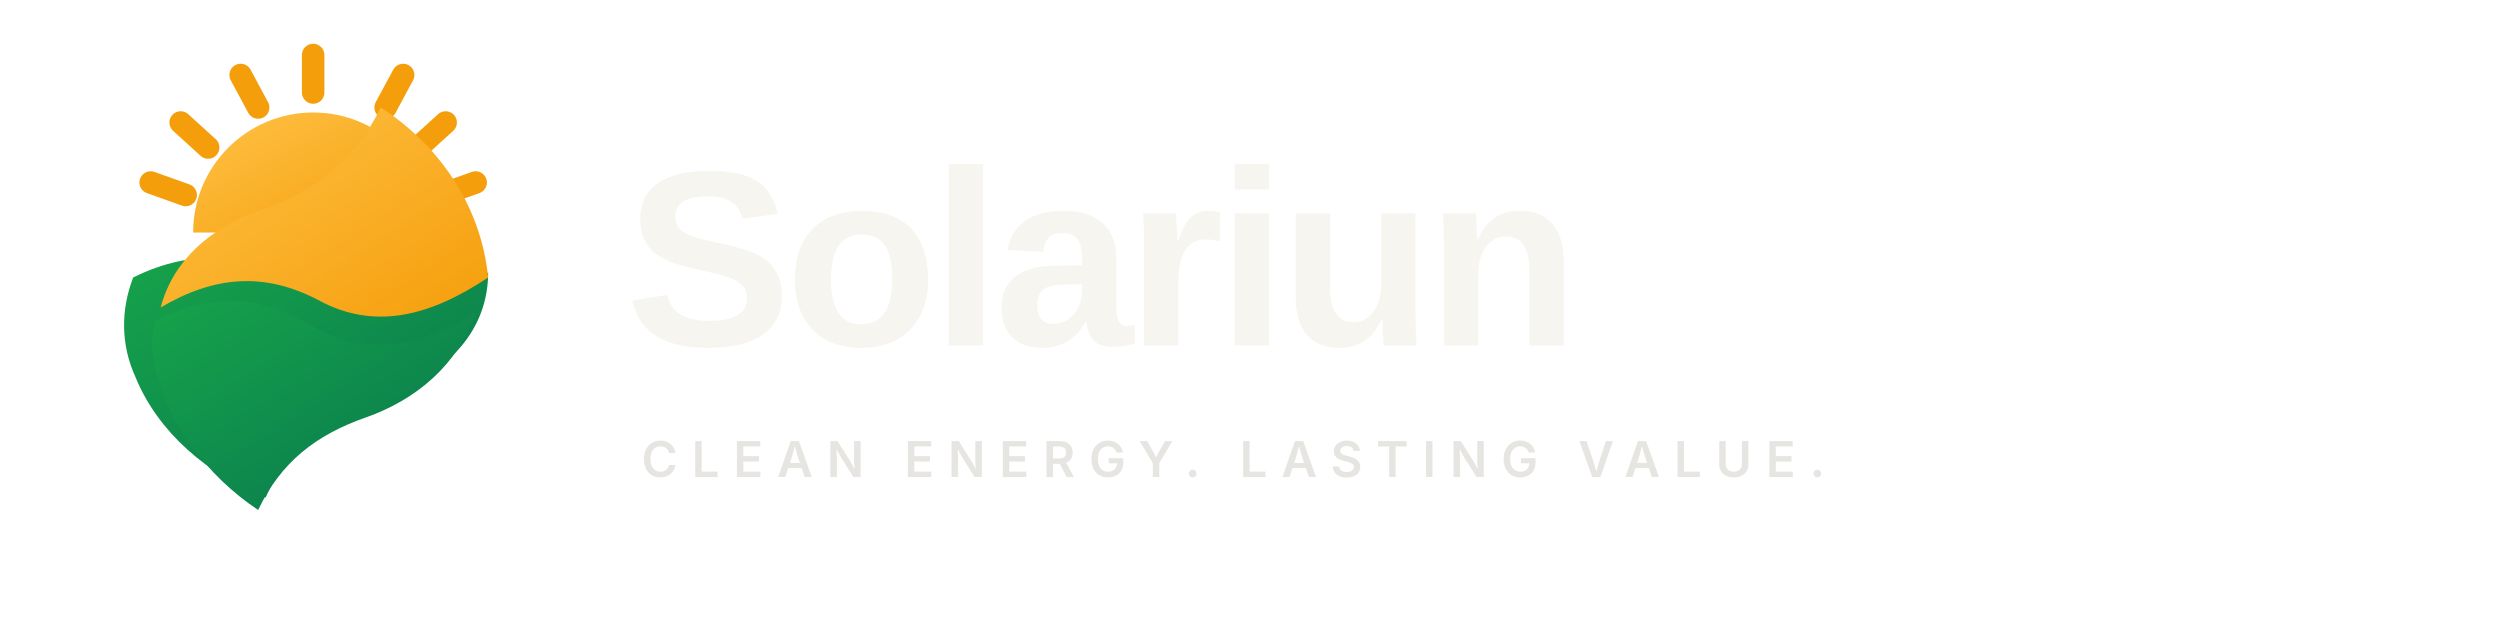
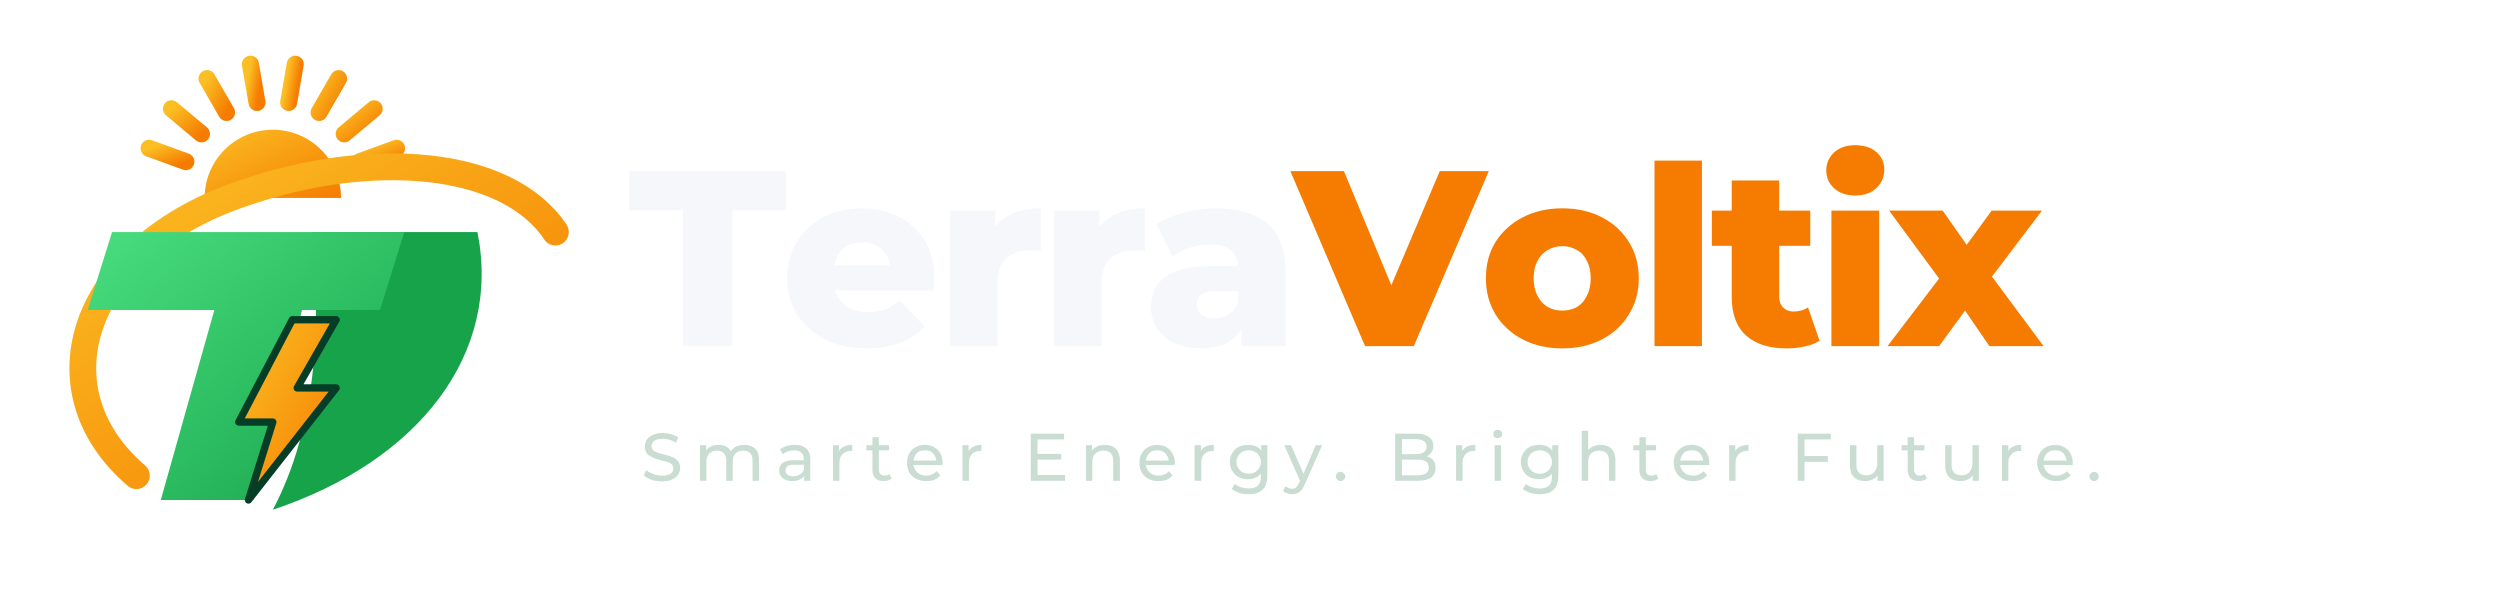
- <svg xmlns="http://www.w3.org/2000/svg" viewBox="0 0 760 190" role="img" aria-labelledby="title">
+ <svg xmlns="http://www.w3.org/2000/svg" viewBox="0 0 780 190" role="img" aria-labelledby="t">
  <defs>
-     <linearGradient id="gold" x1="0" y1="0" x2="1" y2="1">
-       <stop offset="0" stop-color="#FFC247" />
-       <stop offset="1" stop-color="#F59E0B" />
+     <linearGradient id="lg" x1="0" y1="0" x2="1" y2="1">
+       <stop offset="0" stop-color="#22C55E" />
+       <stop offset="1" stop-color="#0B5D3B" />
    </linearGradient>
-     <linearGradient id="green" x1="0" y1="0" x2="1" y2="1">
-       <stop offset="0" stop-color="#16A34A" />
-       <stop offset="1" stop-color="#08764F" />
+     <linearGradient id="lgd" x1="0" y1="0" x2="1" y2="1">
+       <stop offset="0" stop-color="#4ADE80" />
+       <stop offset="1" stop-color="#16A34A" />
+     </linearGradient>
+     <linearGradient id="lo" x1="0" y1="0" x2="1" y2="1">
+       <stop offset="0" stop-color="#FBBF24" />
+       <stop offset="1" stop-color="#F57C00" />
    </linearGradient>
  </defs>
-   <g transform="translate(4 0) scale(.76)">
-     <path d="M72 93a48 48 0 0 1 96 0Z" fill="url(#gold)" />
-     <g stroke="#F59E0B" stroke-width="9" stroke-linecap="round">
-       <path d="M120 22v15" />
-       <path d="M91 30l7 13" />
-       <path d="M67 49l11 10" />
-       <path d="M55 73l14 5" />
-       <path d="M149 43l7-13" />
-       <path d="M162 59l11-10" />
-       <path d="M171 78l14-5" />
+   <g transform="translate(0 4) scale(.76)">
+     <g stroke="url(#lo)" stroke-width="7" stroke-linecap="round">
+       <line x1="76.3" y1="61.1" x2="61.2" y2="55.6" />
+       <line x1="82.7" y1="49.7" x2="70.4" y2="39.4" />
+       <line x1="93.0" y1="40.9" x2="85.0" y2="27.0" />
+       <line x1="105.5" y1="36.8" x2="102.8" y2="21.1" />
+       <line x1="118.5" y1="36.8" x2="121.2" y2="21.1" />
+       <line x1="131.0" y1="40.9" x2="139.0" y2="27.0" />
+       <line x1="141.3" y1="49.7" x2="153.6" y2="39.4" />
+       <line x1="147.7" y1="61.1" x2="162.8" y2="55.6" />
    </g>
-     <path d="M48 111 C72 99 96 101 119 114 C141 127 161 126 190 109 C190 132 174 149 151 157 C129 165 111 176 101 199 C78 190 58 173 49 151 C43 138 43 124 48 111Z" fill="url(#green)" />
-     <path d="M190 111 C166 127 144 132 122 120 C101 109 81 110 59 123 C64 104 79 91 99 84 C120 77 137 64 147 43 C169 57 187 81 190 111Z" fill="url(#gold)" />
-     <path d="M57 128 C79 117 99 118 119 130 C141 143 162 139 185 125 C178 146 161 160 141 167 C121 174 107 185 98 204 C77 190 62 169 57 148 C55 141 55 134 57 128Z" fill="url(#green)" />
+     <path d="M84 76a28 28 0 0 1 56 0Z" fill="url(#lo)" />
+     <path d="M56 190C14 154 34 96 100 74C152 56 208 60 228 90" fill="none" stroke="url(#lo)" stroke-width="11" stroke-linecap="round" />
+     <path d="M128 90H196C206 140 172 184 112 204C130 170 132 128 128 90Z" fill="#16A34A" />
+     <path d="M46 90H166L156 122H124L104 200H66L88 122H36Z" fill="url(#lgd)" />
+     <path d="M120 126 98 168h14l-10 32 36-46h-16l16-28Z" fill="url(#lo)" stroke="#063D27" stroke-width="3" stroke-linejoin="round" />
  </g>
-   <text x="190" y="105" font-family="Montserrat, Arial, sans-serif" font-size="76" font-weight="700" letter-spacing="-2" fill="#F7F5EF">Solariun</text>
-   <text x="195" y="145" font-family="Inter, Arial, sans-serif" font-size="15" font-weight="600" letter-spacing="4.2" fill="#E7E5E1">CLEAN ENERGY. LASTING VALUE.</text>
+   <path fill="#F5F7FA" d="M213.1 108.0V65.6H196.3V53.4H245.2V65.6H228.5V108.0Z M270.4 108.7Q263.0 108.7 257.4 105.9Q251.8 103.0 248.7 98.1Q245.6 93.1 245.6 86.8Q245.6 80.5 248.6 75.5Q251.6 70.6 256.9 67.8Q262.2 65.0 268.9 65.0Q275.1 65.0 280.3 67.6Q285.4 70.1 288.5 75.0Q291.5 79.9 291.5 86.9Q291.5 87.7 291.4 88.7Q291.3 89.7 291.3 90.6H260.5Q260.8 91.8 261.5 92.7Q262.7 95.0 265.1 96.2Q267.6 97.4 270.9 97.4Q274.0 97.4 276.3 96.5Q278.5 95.6 280.7 93.7L288.5 101.8Q285.4 105.2 281.0 106.9Q276.5 108.7 270.4 108.7ZM260.3 82.8H277.6Q277.4 81.2 276.8 80.0Q275.6 77.9 273.6 76.7Q271.6 75.6 269.0 75.6Q266.3 75.6 264.3 76.7Q262.3 77.9 261.2 80.0Q260.6 81.3 260.3 82.8Z M296.4 108.0V65.7H310.5V70.8Q312.1 68.8 314.5 67.4Q318.7 65.0 324.7 65.0V78.4Q323.7 78.2 322.9 78.2Q322.2 78.1 321.3 78.1Q316.8 78.1 314.0 80.6Q311.2 83.0 311.2 88.6V108.0Z M328.9 108.0V65.7H343.0V70.8Q344.7 68.8 347.0 67.4Q351.2 65.0 357.2 65.0V78.4Q356.2 78.2 355.5 78.2Q354.7 78.1 353.9 78.1Q349.4 78.1 346.5 80.6Q343.7 83.0 343.7 88.6V108.0Z M387.3 108.0V102.5Q386.0 105.0 383.8 106.4Q380.3 108.7 374.8 108.7Q369.7 108.7 366.2 107.0Q362.7 105.3 360.9 102.3Q359.1 99.3 359.1 95.7Q359.1 91.8 361.0 88.9Q363.0 86.1 367.2 84.6Q371.3 83.0 377.9 83.0H386.3Q386.1 80.0 384.2 78.2Q382.0 76.3 377.3 76.3Q374.3 76.3 371.1 77.3Q368.0 78.3 365.8 80.0L360.8 69.9Q364.4 67.6 369.5 66.3Q374.5 65.0 379.5 65.0Q389.8 65.0 395.4 69.7Q401.1 74.5 401.1 84.5V108.0ZM386.3 90.8H379.9Q376.3 90.8 374.8 91.9Q373.4 93.1 373.4 95.1Q373.4 97.0 374.9 98.2Q376.4 99.3 378.9 99.3Q381.4 99.3 383.4 98.1Q385.3 96.9 386.3 94.4Z" />
+   <path fill="#F57C00" d="M425.9 108.0 402.6 53.4H419.3L434.1 89.0L449.2 53.4H464.5L441.1 108.0Z M487.4 108.7Q480.5 108.7 475.1 105.9Q469.7 103.1 466.6 98.1Q463.6 93.2 463.6 86.8Q463.6 80.4 466.6 75.5Q469.7 70.6 475.1 67.8Q480.5 65.0 487.4 65.0Q494.4 65.0 499.8 67.8Q505.2 70.6 508.2 75.5Q511.3 80.4 511.3 86.8Q511.3 93.2 508.2 98.1Q505.2 103.1 499.8 105.9Q494.4 108.7 487.4 108.7ZM487.4 96.9Q490.0 96.9 492.0 95.8Q494.0 94.6 495.1 92.3Q496.3 90.0 496.3 86.8Q496.3 83.6 495.1 81.4Q494.0 79.1 492.0 78.0Q490.0 76.8 487.4 76.8Q484.9 76.8 482.9 78.0Q480.9 79.1 479.7 81.4Q478.5 83.6 478.5 86.8Q478.5 90.0 479.7 92.3Q480.9 94.6 482.9 95.8Q484.9 96.9 487.4 96.9Z M516.2 108.0V50.1H531.0V108.0Z M557.4 108.7Q549.3 108.7 544.8 104.7Q540.3 100.7 540.3 92.6V76.7H534.1V65.7H540.3V56.3H555.1V65.7H564.8V76.7H555.1V92.4Q555.1 94.7 556.3 95.9Q557.6 97.2 559.5 97.2Q562.2 97.2 564.1 95.9L567.7 106.3Q565.9 107.5 563.1 108.1Q560.4 108.7 557.4 108.7Z M571.4 108.0V65.7H586.3V108.0ZM578.8 61.0Q574.8 61.0 572.3 58.8Q569.8 56.5 569.8 53.2Q569.8 49.8 572.3 47.5Q574.8 45.3 578.8 45.3Q582.9 45.3 585.4 47.4Q587.9 49.6 587.9 52.9Q587.9 56.4 585.4 58.7Q583.0 61.0 578.8 61.0Z M588.9 108.0 605.0 86.9 589.4 65.7H606.1L613.6 76.4L621.4 65.7H637.1L621.5 86.3L637.6 108.0H620.7L613.1 96.9L605.0 108.0Z" />
+   <path fill="#C9DDD2" d="M206.5 150.2Q204.8 150.2 203.3 149.7Q201.7 149.1 200.9 148.3L201.6 146.7Q202.5 147.4 203.8 147.9Q205.1 148.4 206.5 148.4Q207.8 148.4 208.6 148.1Q209.4 147.8 209.7 147.3Q210.1 146.8 210.1 146.1Q210.1 145.4 209.6 144.9Q209.1 144.4 208.3 144.2Q207.6 143.9 206.6 143.7Q205.7 143.4 204.7 143.2Q203.8 142.9 203.0 142.4Q202.2 142.0 201.7 141.3Q201.2 140.5 201.2 139.3Q201.2 138.2 201.8 137.2Q202.4 136.3 203.7 135.7Q204.9 135.1 206.8 135.1Q208.1 135.1 209.4 135.5Q210.6 135.8 211.6 136.4L210.9 138.1Q209.9 137.5 208.9 137.2Q207.8 136.9 206.8 136.9Q205.6 136.9 204.8 137.2Q204.0 137.5 203.6 138.1Q203.3 138.6 203.3 139.2Q203.3 140.0 203.8 140.5Q204.3 140.9 205.1 141.2Q205.8 141.5 206.8 141.7Q207.7 141.9 208.7 142.2Q209.6 142.5 210.4 142.9Q211.2 143.4 211.7 144.1Q212.2 144.8 212.2 146.0Q212.2 147.1 211.6 148.1Q211.0 149.0 209.7 149.6Q208.4 150.2 206.5 150.2Z M218.4 150.0V138.9H220.3V140.5Q220.8 139.8 221.6 139.4Q222.7 138.8 224.1 138.8Q225.7 138.8 226.9 139.5Q227.6 140.0 228.0 140.8Q228.5 140.1 229.3 139.5Q230.6 138.8 232.3 138.8Q233.6 138.8 234.6 139.3Q235.7 139.8 236.3 140.9Q236.8 142.0 236.8 143.6V150.0H234.8V143.8Q234.8 142.2 234.1 141.4Q233.3 140.6 231.9 140.6Q230.9 140.6 230.2 141.0Q229.4 141.4 229.0 142.2Q228.6 143.0 228.6 144.3V150.0H226.6V143.8Q226.6 142.2 225.8 141.4Q225.1 140.6 223.7 140.6Q222.7 140.6 222.0 141.0Q221.2 141.4 220.8 142.2Q220.4 143.0 220.4 144.3V150.0Z M250.9 150.0V148.5Q250.5 149.1 249.7 149.5Q248.7 150.1 247.2 150.1Q246.0 150.1 245.0 149.7Q244.1 149.3 243.6 148.5Q243.1 147.8 243.1 146.8Q243.1 145.9 243.5 145.2Q243.9 144.5 244.9 144.0Q245.9 143.6 247.6 143.6H250.8V143.2Q250.8 141.9 250.0 141.2Q249.3 140.5 247.8 140.5Q246.8 140.5 245.8 140.8Q244.9 141.2 244.2 141.7L243.4 140.2Q244.3 139.5 245.5 139.1Q246.7 138.8 248.0 138.8Q250.3 138.8 251.5 139.9Q252.8 141.0 252.8 143.3V150.0ZM250.8 145.0H247.6Q246.1 145.0 245.6 145.5Q245.1 146.1 245.1 146.8Q245.1 147.6 245.7 148.1Q246.4 148.6 247.5 148.6Q248.7 148.6 249.5 148.1Q250.4 147.6 250.8 146.6Z M259.9 150.0V138.9H261.8V140.7Q262.3 139.9 263.2 139.4Q264.3 138.8 265.9 138.8V140.7Q265.8 140.7 265.7 140.7H265.4Q263.8 140.7 262.9 141.7Q261.9 142.6 261.9 144.5V150.0Z M275.7 150.1Q274.1 150.1 273.1 149.2Q272.2 148.3 272.2 146.6V140.5H270.3V138.9H272.2V136.4H274.2V138.9H277.4V140.5H274.2V146.6Q274.2 147.5 274.7 147.9Q275.1 148.4 276.0 148.4Q276.9 148.4 277.5 147.9L278.2 149.3Q277.7 149.7 277.1 149.9Q276.4 150.1 275.7 150.1Z M289.0 150.1Q287.2 150.1 285.8 149.4Q284.5 148.7 283.7 147.4Q283.0 146.1 283.0 144.4Q283.0 142.8 283.7 141.5Q284.4 140.2 285.7 139.5Q287.0 138.8 288.6 138.8Q290.2 138.8 291.4 139.5Q292.7 140.2 293.4 141.5Q294.1 142.8 294.1 144.5Q294.1 144.6 294.1 144.8Q294.0 145.0 294.0 145.1H285.0Q285.1 145.9 285.5 146.5Q286.0 147.4 286.9 147.9Q287.8 148.4 289.0 148.4Q290.0 148.4 290.8 148.0Q291.6 147.7 292.2 147.0L293.4 148.3Q292.6 149.2 291.5 149.7Q290.4 150.1 289.0 150.1ZM285.0 143.7H292.1Q292.1 142.9 291.7 142.3Q291.3 141.4 290.4 140.9Q289.6 140.5 288.6 140.5Q287.5 140.5 286.7 140.9Q285.9 141.4 285.4 142.3Q285.1 142.9 285.0 143.7Z M300.3 150.0V138.9H302.2V140.7Q302.7 139.9 303.6 139.4Q304.7 138.8 306.2 138.8V140.7Q306.1 140.7 306.0 140.7H305.8Q304.2 140.7 303.2 141.7Q302.3 142.6 302.3 144.5V150.0Z M321.6 150.0V135.3H332.0V137.1H323.7V141.6H331.1V143.4H323.7V148.2H332.3V150.0Z M338.8 150.0V138.9H340.7V140.6Q341.2 139.8 342.1 139.4Q343.2 138.8 344.7 138.8Q346.1 138.8 347.1 139.3Q348.2 139.8 348.8 140.9Q349.4 142.0 349.4 143.6V150.0H347.3V143.8Q347.3 142.2 346.6 141.4Q345.8 140.6 344.3 140.6Q343.3 140.6 342.5 141.0Q341.7 141.4 341.2 142.2Q340.8 143.0 340.8 144.3V150.0Z M361.4 150.1Q359.7 150.1 358.3 149.4Q357.0 148.7 356.2 147.4Q355.5 146.1 355.5 144.4Q355.5 142.8 356.2 141.5Q356.9 140.2 358.2 139.5Q359.5 138.8 361.1 138.8Q362.7 138.8 363.9 139.5Q365.1 140.2 365.8 141.5Q366.6 142.8 366.6 144.5Q366.6 144.6 366.5 144.8Q366.5 145.0 366.5 145.1H357.5Q357.6 145.9 358.0 146.5Q358.5 147.4 359.4 147.9Q360.3 148.4 361.5 148.4Q362.5 148.4 363.3 148.0Q364.1 147.7 364.7 147.0L365.8 148.3Q365.1 149.2 364.0 149.7Q362.8 150.1 361.4 150.1ZM357.5 143.7H364.6Q364.6 142.9 364.2 142.3Q363.7 141.4 362.9 140.9Q362.1 140.5 361.1 140.5Q360.0 140.5 359.2 140.9Q358.4 141.4 357.9 142.3Q357.6 142.9 357.5 143.7Z M372.7 150.0V138.9H374.7V140.7Q375.1 139.9 376.0 139.4Q377.1 138.8 378.7 138.8V140.7Q378.6 140.7 378.5 140.7H378.3Q376.7 140.7 375.7 141.7Q374.8 142.6 374.8 144.5V150.0Z M389.6 154.2Q388.1 154.2 386.7 153.8Q385.2 153.3 384.3 152.5L385.3 151.0Q386.1 151.7 387.2 152.0Q388.3 152.4 389.6 152.4Q391.5 152.4 392.5 151.5Q393.4 150.6 393.4 148.7V147.8Q392.8 148.5 392.0 148.9Q390.8 149.5 389.4 149.5Q387.8 149.5 386.5 148.9Q385.2 148.2 384.5 147.0Q383.7 145.7 383.7 144.1Q383.7 142.5 384.5 141.3Q385.2 140.1 386.5 139.4Q387.8 138.8 389.4 138.8Q390.8 138.8 392.0 139.3Q392.9 139.8 393.5 140.6V138.9H395.4V148.5Q395.4 151.4 393.9 152.8Q392.5 154.2 389.6 154.2ZM389.6 147.8Q390.7 147.8 391.6 147.3Q392.4 146.8 392.9 146.0Q393.4 145.2 393.4 144.1Q393.4 143.1 392.9 142.3Q392.4 141.4 391.6 141.0Q390.7 140.5 389.6 140.5Q388.5 140.5 387.6 141.0Q386.8 141.4 386.3 142.3Q385.8 143.1 385.8 144.1Q385.8 145.2 386.3 146.0Q386.8 146.8 387.6 147.3Q388.5 147.8 389.6 147.8Z M403.1 154.2Q402.3 154.2 401.6 153.9Q400.8 153.7 400.3 153.2L401.1 151.7Q401.6 152.1 402.1 152.3Q402.6 152.5 403.1 152.5Q403.9 152.5 404.3 152.1Q404.8 151.7 405.2 150.8L405.6 150.0L400.7 138.9H402.8L406.7 147.8L410.5 138.9H412.5L407.1 151.1Q406.6 152.3 406.0 153.0Q405.4 153.6 404.7 153.9Q404.0 154.2 403.1 154.2Z M418.3 150.1Q417.7 150.1 417.3 149.7Q416.8 149.3 416.8 148.7Q416.8 148.0 417.3 147.6Q417.7 147.2 418.3 147.2Q418.8 147.2 419.2 147.6Q419.7 148.0 419.7 148.7Q419.7 149.3 419.2 149.7Q418.8 150.1 418.3 150.1Z M435.3 150.0V135.3H441.9Q444.4 135.3 445.8 136.3Q447.2 137.3 447.2 139.1Q447.2 140.3 446.6 141.1Q446.1 141.9 445.2 142.4Q445.2 142.4 445.2 142.4Q445.5 142.5 445.8 142.6Q446.8 143.1 447.4 143.9Q447.9 144.8 447.9 146.0Q447.9 147.9 446.5 149.0Q445.1 150.0 442.3 150.0ZM437.4 148.3H442.2Q444.0 148.3 444.9 147.7Q445.8 147.1 445.8 145.9Q445.8 144.6 444.9 144.0Q444.0 143.4 442.2 143.4H437.4ZM437.4 141.7H441.7Q443.3 141.7 444.2 141.1Q445.1 140.5 445.1 139.4Q445.1 138.2 444.2 137.6Q443.3 137.0 441.7 137.0H437.4Z M454.3 150.0V138.9H456.2V140.7Q456.7 139.9 457.6 139.4Q458.7 138.8 460.3 138.8V140.7Q460.2 140.7 460.1 140.7H459.8Q458.2 140.7 457.3 141.7Q456.3 142.6 456.3 144.5V150.0Z M466.3 150.0V138.9H468.3V150.0ZM467.3 136.7Q466.7 136.7 466.3 136.4Q465.9 136.0 465.9 135.4Q465.9 134.9 466.3 134.5Q466.7 134.1 467.3 134.1Q467.9 134.1 468.3 134.5Q468.7 134.8 468.7 135.4Q468.7 136.0 468.3 136.3Q467.9 136.7 467.3 136.7Z M480.4 154.2Q478.9 154.2 477.5 153.8Q476.0 153.3 475.1 152.5L476.1 151.0Q476.9 151.7 478.0 152.0Q479.1 152.4 480.4 152.4Q482.3 152.4 483.3 151.5Q484.2 150.6 484.2 148.7V147.8Q483.6 148.5 482.8 148.9Q481.6 149.5 480.2 149.5Q478.6 149.5 477.3 148.9Q476.0 148.2 475.3 147.0Q474.5 145.7 474.5 144.1Q474.5 142.5 475.3 141.3Q476.0 140.1 477.3 139.4Q478.6 138.8 480.2 138.8Q481.6 138.8 482.8 139.3Q483.7 139.8 484.3 140.6V138.9H486.2V148.5Q486.2 151.4 484.7 152.8Q483.3 154.2 480.4 154.2ZM480.4 147.8Q481.5 147.8 482.4 147.3Q483.3 146.8 483.7 146.0Q484.2 145.2 484.2 144.1Q484.2 143.1 483.7 142.3Q483.3 141.4 482.4 141.0Q481.5 140.5 480.4 140.5Q479.3 140.5 478.4 141.0Q477.6 141.4 477.1 142.3Q476.6 143.1 476.6 144.1Q476.6 145.2 477.1 146.0Q477.6 146.8 478.4 147.3Q479.3 147.8 480.4 147.8Z M493.5 150.0V134.4H495.5V140.4Q496.0 139.8 496.8 139.4Q497.9 138.8 499.4 138.8Q500.8 138.8 501.8 139.3Q502.8 139.8 503.4 140.9Q504.0 142.0 504.0 143.6V150.0H502.0V143.8Q502.0 142.2 501.2 141.4Q500.4 140.6 499.0 140.6Q497.9 140.6 497.1 141.0Q496.3 141.4 495.9 142.2Q495.5 143.0 495.5 144.3V150.0Z M515.0 150.1Q513.3 150.1 512.4 149.2Q511.5 148.3 511.5 146.6V140.5H509.6V138.9H511.5V136.4H513.5V138.9H516.7V140.5H513.5V146.6Q513.5 147.5 513.9 147.9Q514.4 148.4 515.2 148.4Q516.2 148.4 516.8 147.9L517.4 149.3Q517.0 149.7 516.3 149.9Q515.7 150.1 515.0 150.1Z M528.2 150.1Q526.4 150.1 525.1 149.4Q523.7 148.7 523.0 147.4Q522.2 146.1 522.2 144.4Q522.2 142.8 522.9 141.5Q523.7 140.2 524.9 139.5Q526.2 138.8 527.8 138.8Q529.4 138.8 530.7 139.5Q531.9 140.2 532.6 141.5Q533.3 142.8 533.3 144.5Q533.3 144.6 533.3 144.8Q533.3 145.0 533.3 145.1H524.2Q524.3 145.9 524.7 146.5Q525.2 147.4 526.1 147.9Q527.1 148.4 528.3 148.4Q529.3 148.4 530.1 148.0Q530.9 147.7 531.5 147.0L532.6 148.3Q531.8 149.2 530.7 149.7Q529.6 150.1 528.2 150.1ZM524.2 143.7H531.4Q531.3 142.9 531.0 142.3Q530.5 141.4 529.7 140.9Q528.9 140.5 527.8 140.5Q526.8 140.5 525.9 140.9Q525.1 141.4 524.7 142.3Q524.3 142.9 524.2 143.7Z M539.5 150.0V138.9H541.4V140.7Q541.9 139.9 542.8 139.4Q543.9 138.8 545.5 138.8V140.7Q545.4 140.7 545.3 140.7H545.0Q543.4 140.7 542.5 141.7Q541.5 142.6 541.5 144.5V150.0Z M560.9 150.0V135.3H571.2V137.1H563.0V142.3H570.3V144.1H563.0V150.0Z M582.0 150.1Q580.6 150.1 579.5 149.6Q578.4 149.1 577.8 148.0Q577.2 146.9 577.2 145.3V138.9H579.2V145.0Q579.2 146.7 580.0 147.5Q580.8 148.3 582.2 148.3Q583.3 148.3 584.0 147.9Q584.8 147.5 585.2 146.6Q585.7 145.8 585.7 144.6V138.9H587.7V150.0H585.8V148.3Q585.3 149.1 584.4 149.5Q583.3 150.1 582.0 150.1Z M598.7 150.1Q597.1 150.1 596.1 149.2Q595.2 148.3 595.2 146.6V140.5H593.3V138.9H595.2V136.4H597.2V138.9H600.4V140.5H597.2V146.6Q597.2 147.5 597.7 147.9Q598.1 148.4 599.0 148.4Q599.9 148.4 600.5 147.9L601.2 149.3Q600.7 149.7 600.1 149.9Q599.4 150.1 598.7 150.1Z M611.7 150.1Q610.3 150.1 609.2 149.6Q608.1 149.1 607.5 148.0Q606.9 146.9 606.9 145.3V138.9H608.9V145.0Q608.9 146.7 609.7 147.5Q610.5 148.3 611.9 148.3Q613.0 148.3 613.7 147.9Q614.5 147.5 614.9 146.6Q615.4 145.8 615.4 144.6V138.9H617.4V150.0H615.5V148.3Q615.0 149.1 614.1 149.5Q613.1 150.1 611.7 150.1Z M624.6 150.0V138.9H626.6V140.7Q627.0 139.9 627.9 139.4Q629.0 138.8 630.6 138.8V140.7Q630.5 140.7 630.4 140.7H630.1Q628.5 140.7 627.6 141.7Q626.6 142.6 626.6 144.5V150.0Z M641.6 150.1Q639.8 150.1 638.5 149.4Q637.1 148.7 636.4 147.4Q635.6 146.1 635.6 144.4Q635.6 142.8 636.3 141.5Q637.1 140.2 638.3 139.5Q639.6 138.8 641.2 138.8Q642.8 138.8 644.0 139.5Q645.3 140.2 646.0 141.5Q646.7 142.8 646.7 144.5Q646.7 144.6 646.7 144.8Q646.7 145.0 646.7 145.1H637.6Q637.7 145.9 638.1 146.5Q638.6 147.4 639.5 147.9Q640.5 148.4 641.7 148.4Q642.6 148.4 643.4 148.0Q644.3 147.7 644.9 147.0L646.0 148.3Q645.2 149.2 644.1 149.7Q643.0 150.1 641.6 150.1ZM637.6 143.7H644.8Q644.7 142.9 644.3 142.3Q643.9 141.4 643.1 140.9Q642.3 140.5 641.2 140.5Q640.1 140.5 639.3 140.9Q638.5 141.4 638.0 142.3Q637.7 142.9 637.6 143.7Z M653.4 150.1Q652.8 150.1 652.4 149.7Q651.9 149.3 651.9 148.7Q651.9 148.0 652.4 147.6Q652.8 147.2 653.4 147.2Q653.9 147.2 654.3 147.6Q654.8 148.0 654.8 148.7Q654.8 149.3 654.3 149.7Q653.9 150.1 653.4 150.1Z" />
</svg>
